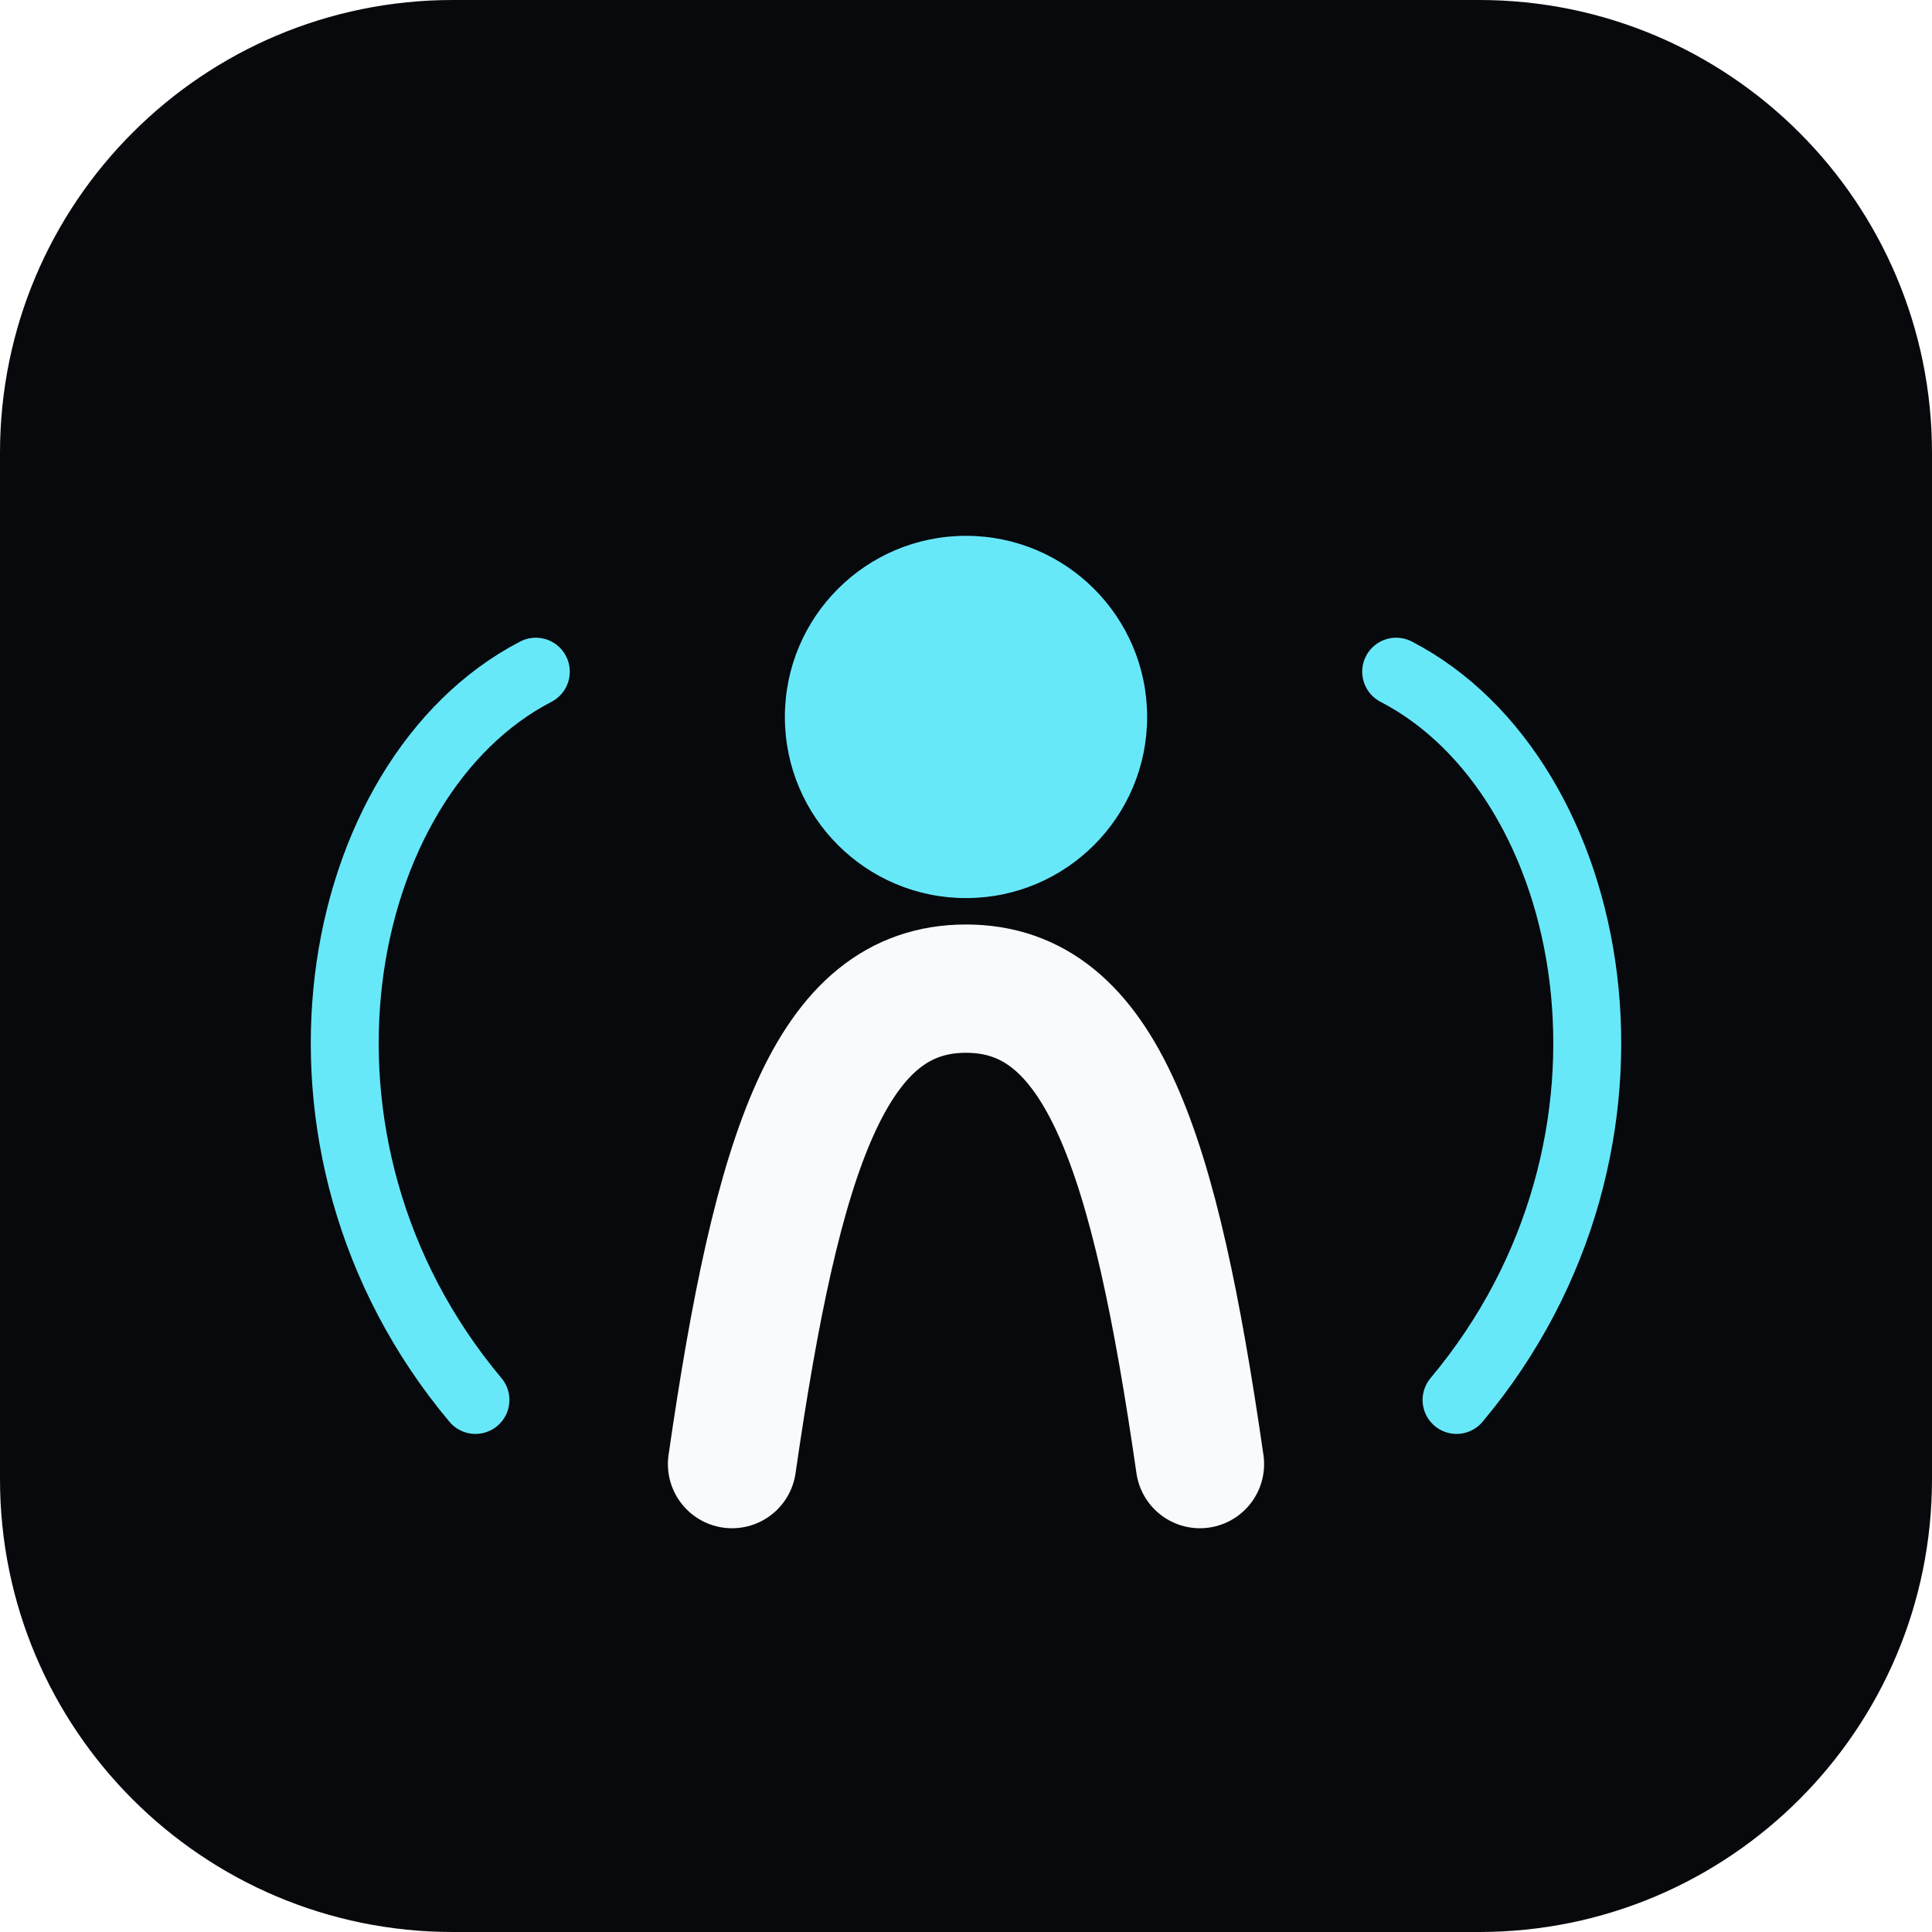
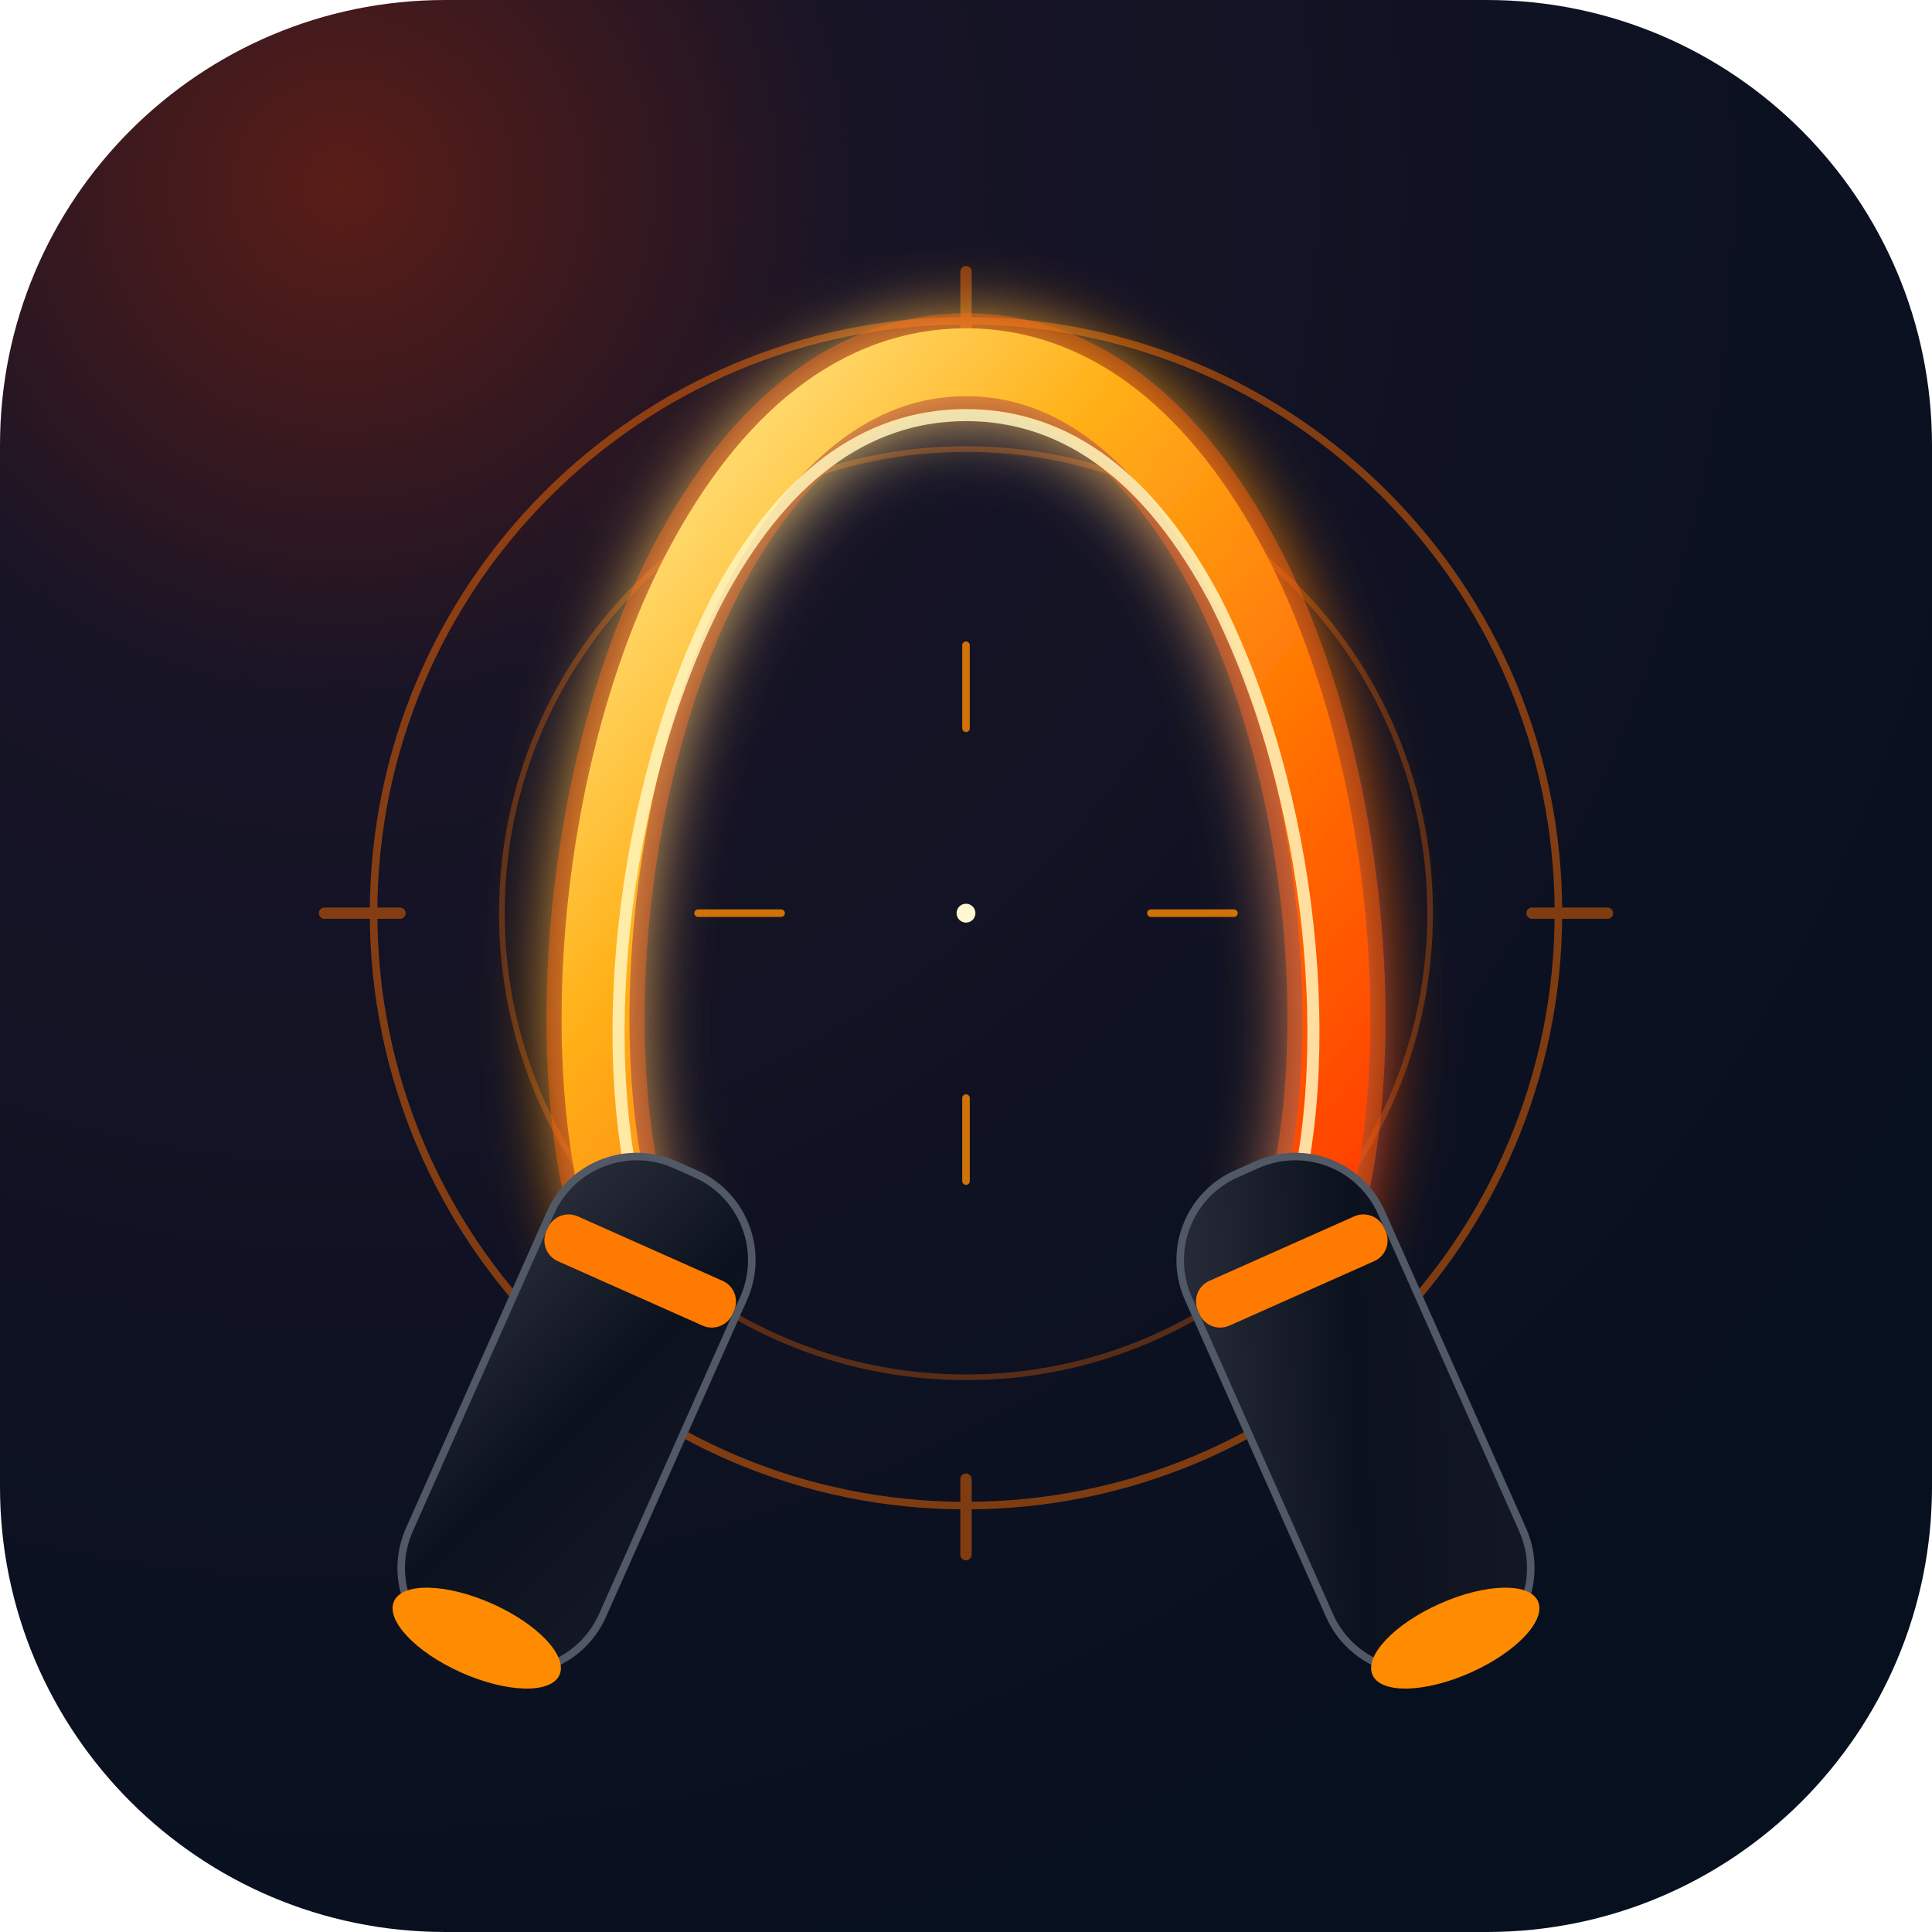
<svg xmlns="http://www.w3.org/2000/svg" viewBox="0 0 512 512">
-   <rect width="512" height="512" rx="120" fill="#07090d" />
-   <circle cx="256" cy="190" r="48" fill="#67e8f9" />
-   <path d="M194 388c12-83 26-126 62-126s50 43 62 126" fill="none" stroke="#f8fafc" stroke-width="34" stroke-linecap="round" />
-   <path d="M142 178c-54 28-73 125-16 193M370 178c54 28 73 125 16 193" fill="none" stroke="#67e8f9" stroke-width="18" stroke-linecap="round" />
+   <defs>
+     <radialGradient id="bg" cx="18%" cy="10%" r="95%">
+       <stop offset="0" stop-color="#5a1d17" />
+       <stop offset=".28" stop-color="#171426" />
+       <stop offset="1" stop-color="#07101f" />
+     </radialGradient>
+     <linearGradient id="rope" x1="0" y1="0" x2="1" y2="1">
+       <stop offset="0" stop-color="#fff3a4" />
+       <stop offset=".35" stop-color="#ffb21a" />
+       <stop offset=".72" stop-color="#ff6a00" />
+       <stop offset="1" stop-color="#ff3b00" />
+     </linearGradient>
+     <linearGradient id="grip" x1="0" y1="0" x2="1" y2="1">
+       <stop offset="0" stop-color="#2b303c" />
+       <stop offset=".5" stop-color="#0b111d" />
+       <stop offset="1" stop-color="#141925" />
+     </linearGradient>
+     <filter id="glow" x="-50%" y="-50%" width="200%" height="200%">
+       <feGaussianBlur stdDeviation="9" result="b" />
+       <feMerge>
+         <feMergeNode in="b" />
+         <feMergeNode in="SourceGraphic" />
+       </feMerge>
+     </filter>
+   </defs>
+   <rect width="512" height="512" rx="118" fill="url(#bg)" />
+   <g opacity=".48" fill="none" stroke="#ff6a00">
+     <circle cx="256" cy="242" r="157" stroke-width="2" />
+     <circle cx="256" cy="242" r="123" stroke-width="1.5" opacity=".65" />
+     <path d="M256 72v20M256 392v20M86 242h20M406 242h20" stroke-width="3" stroke-linecap="round" />
+   </g>
+   <g filter="url(#glow)">
+     <path d="M168 334C150 289 156 205 185 150c18-34 42-54 71-54s53 20 71 54c29 55 35 139 17 184" fill="none" stroke="#ff5a00" stroke-width="26" stroke-linecap="round" opacity=".45" />
+     <path d="M168 334C150 289 156 205 185 150c18-34 42-54 71-54s53 20 71 54c29 55 35 139 17 184" fill="none" stroke="url(#rope)" stroke-width="18" stroke-linecap="round" />
+     <path d="M171 326C157 282 164 210 190 159c17-32 39-49 66-49s49 17 66 49c26 51 33 123 19 167" fill="none" stroke="#fff6bd" stroke-width="3.2" stroke-linecap="round" opacity=".85" />
+   </g>
+   <g transform="rotate(24 154 372)">
+     <rect x="126" y="304" width="56" height="142" rx="25" fill="url(#grip)" stroke="#515866" stroke-width="2" />
+     <rect x="127" y="327" width="54" height="13" rx="6" fill="#ff7a00" />
+     <ellipse cx="154" cy="440" rx="24" ry="10" fill="#ff8b00" />
+   </g>
+   <g transform="rotate(-24 358 372)">
+     <rect x="330" y="304" width="56" height="142" rx="25" fill="url(#grip)" stroke="#515866" stroke-width="2" />
+     <rect x="331" y="327" width="54" height="13" rx="6" fill="#ff7a00" />
+     <ellipse cx="358" cy="440" rx="24" ry="10" fill="#ff8b00" />
+   </g>
+   <g stroke="#ff8a00" stroke-linecap="round" opacity=".8">
+     <path d="M256 171v22M256 291v22M185 242h22M305 242h22" stroke-width="2" />
+   </g>
+   <circle cx="256" cy="242" r="2.5" fill="#fff7cf" />
</svg>
